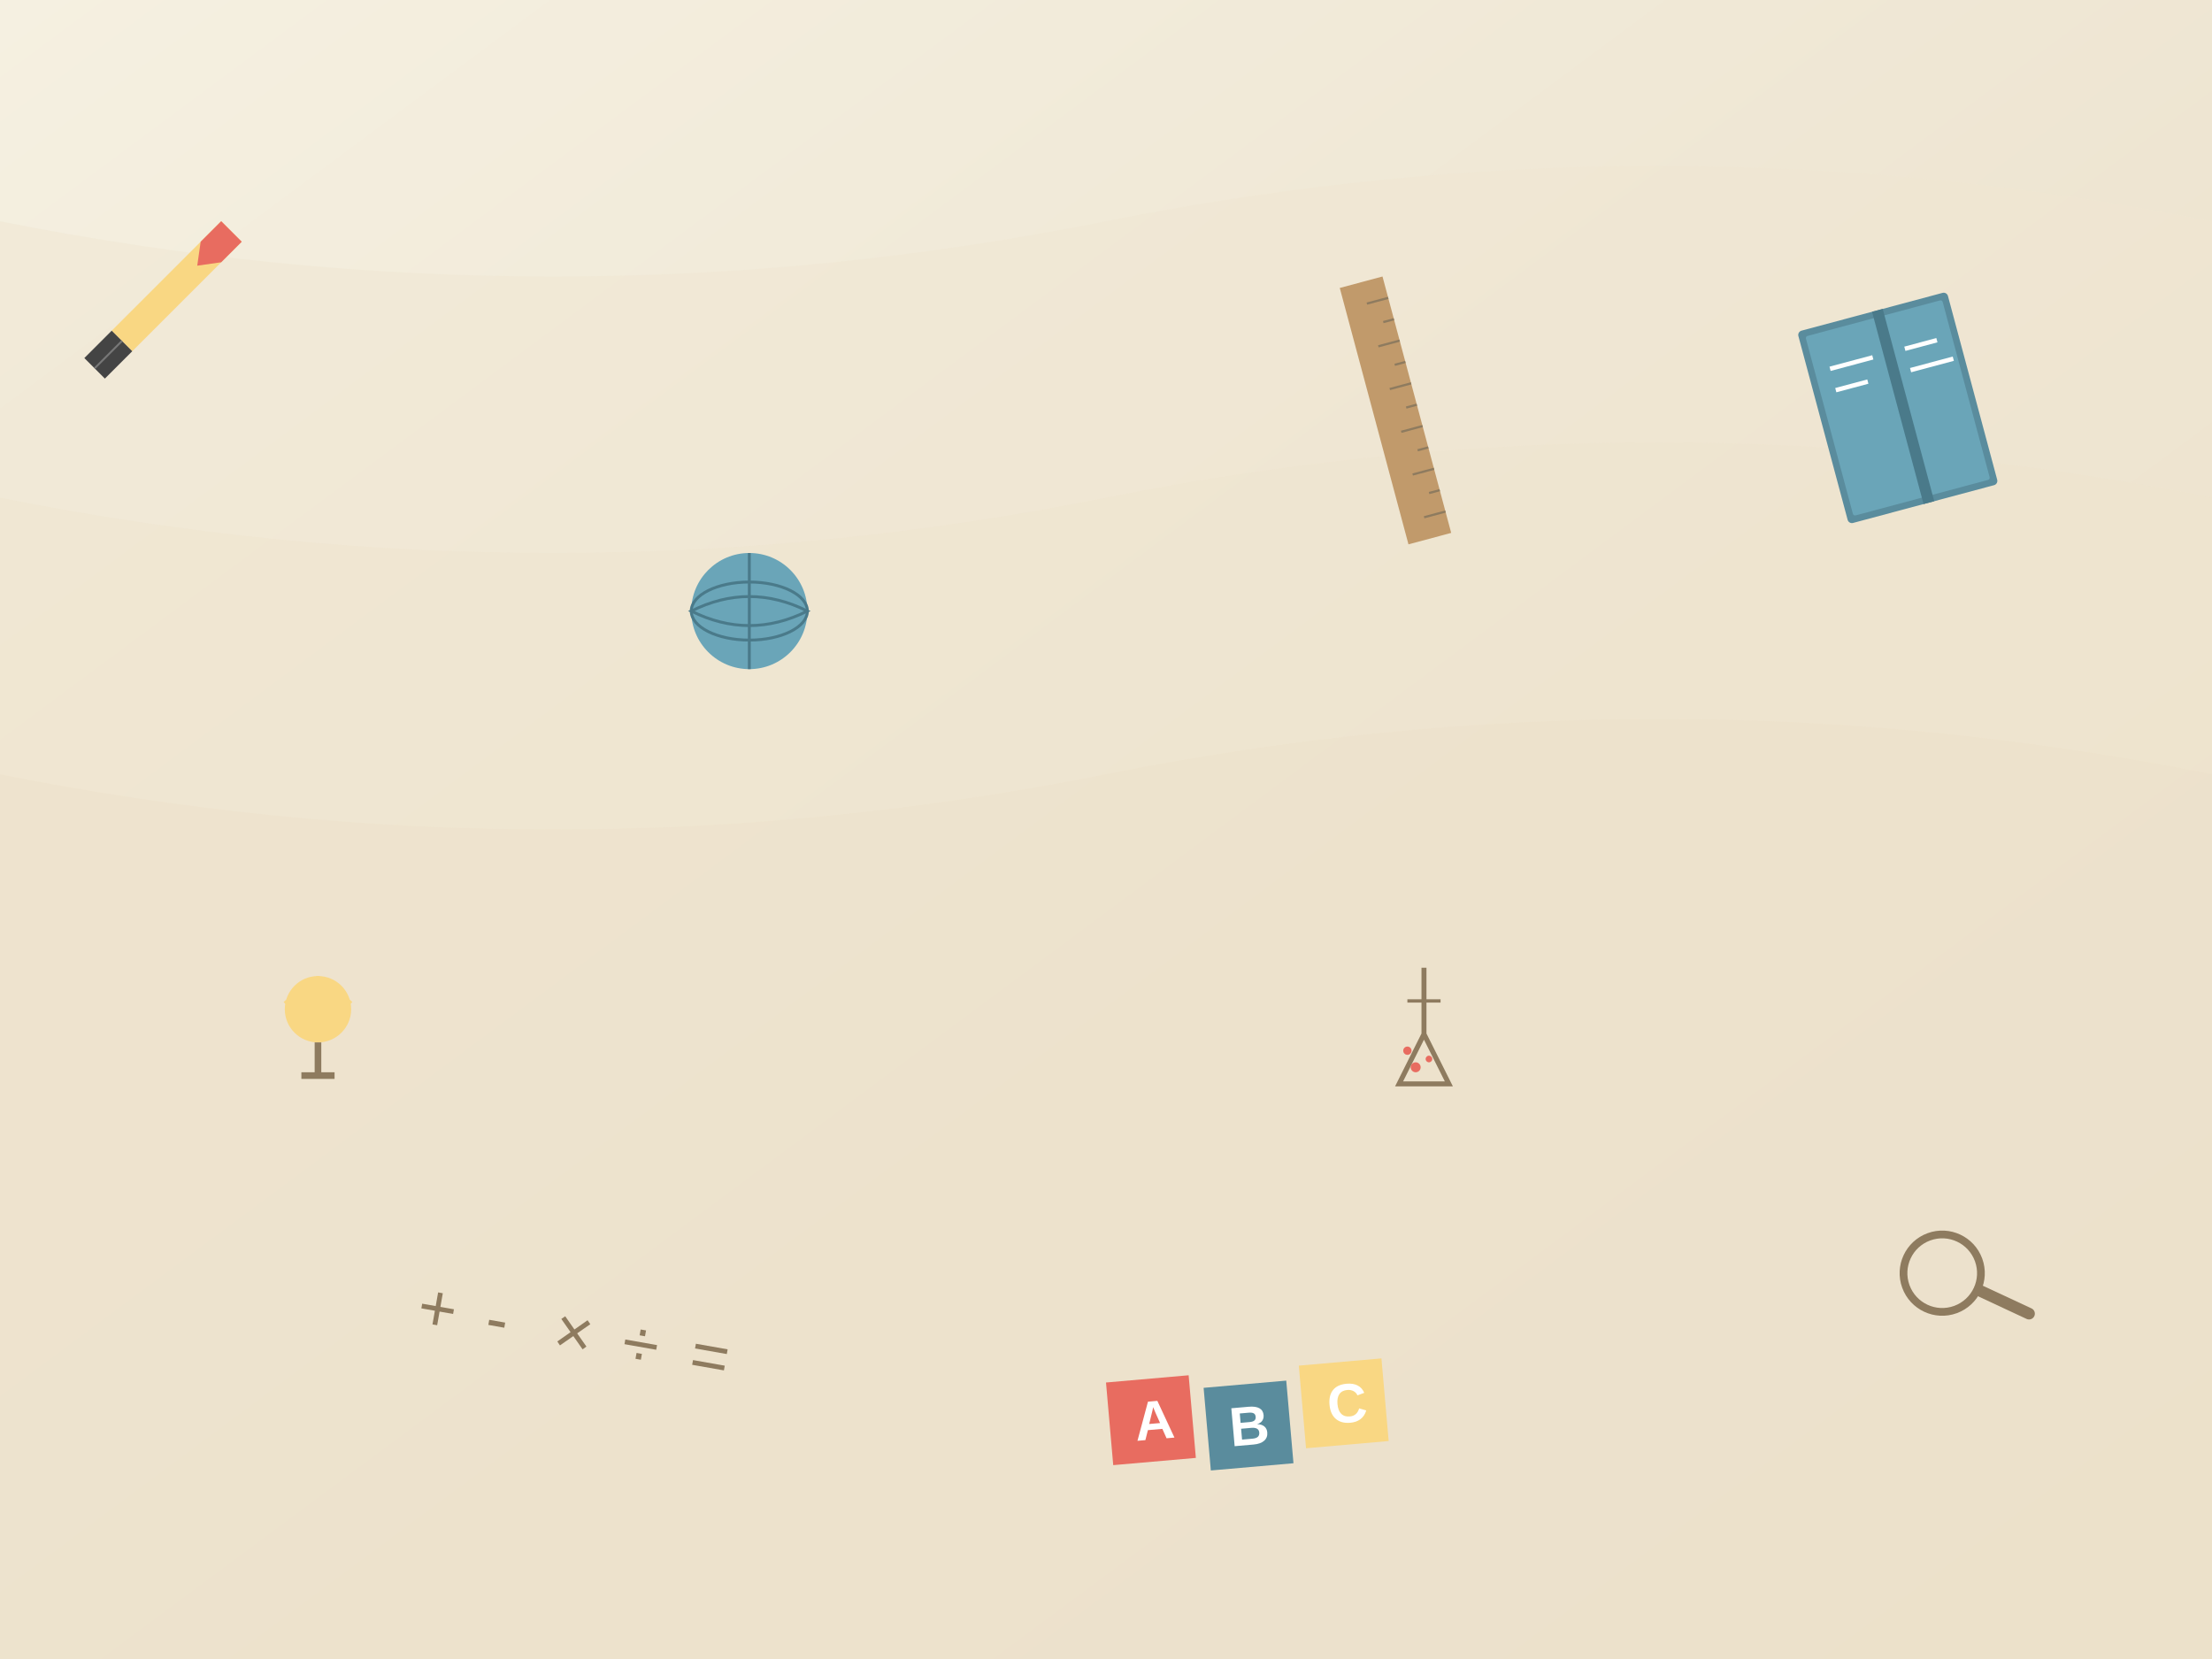
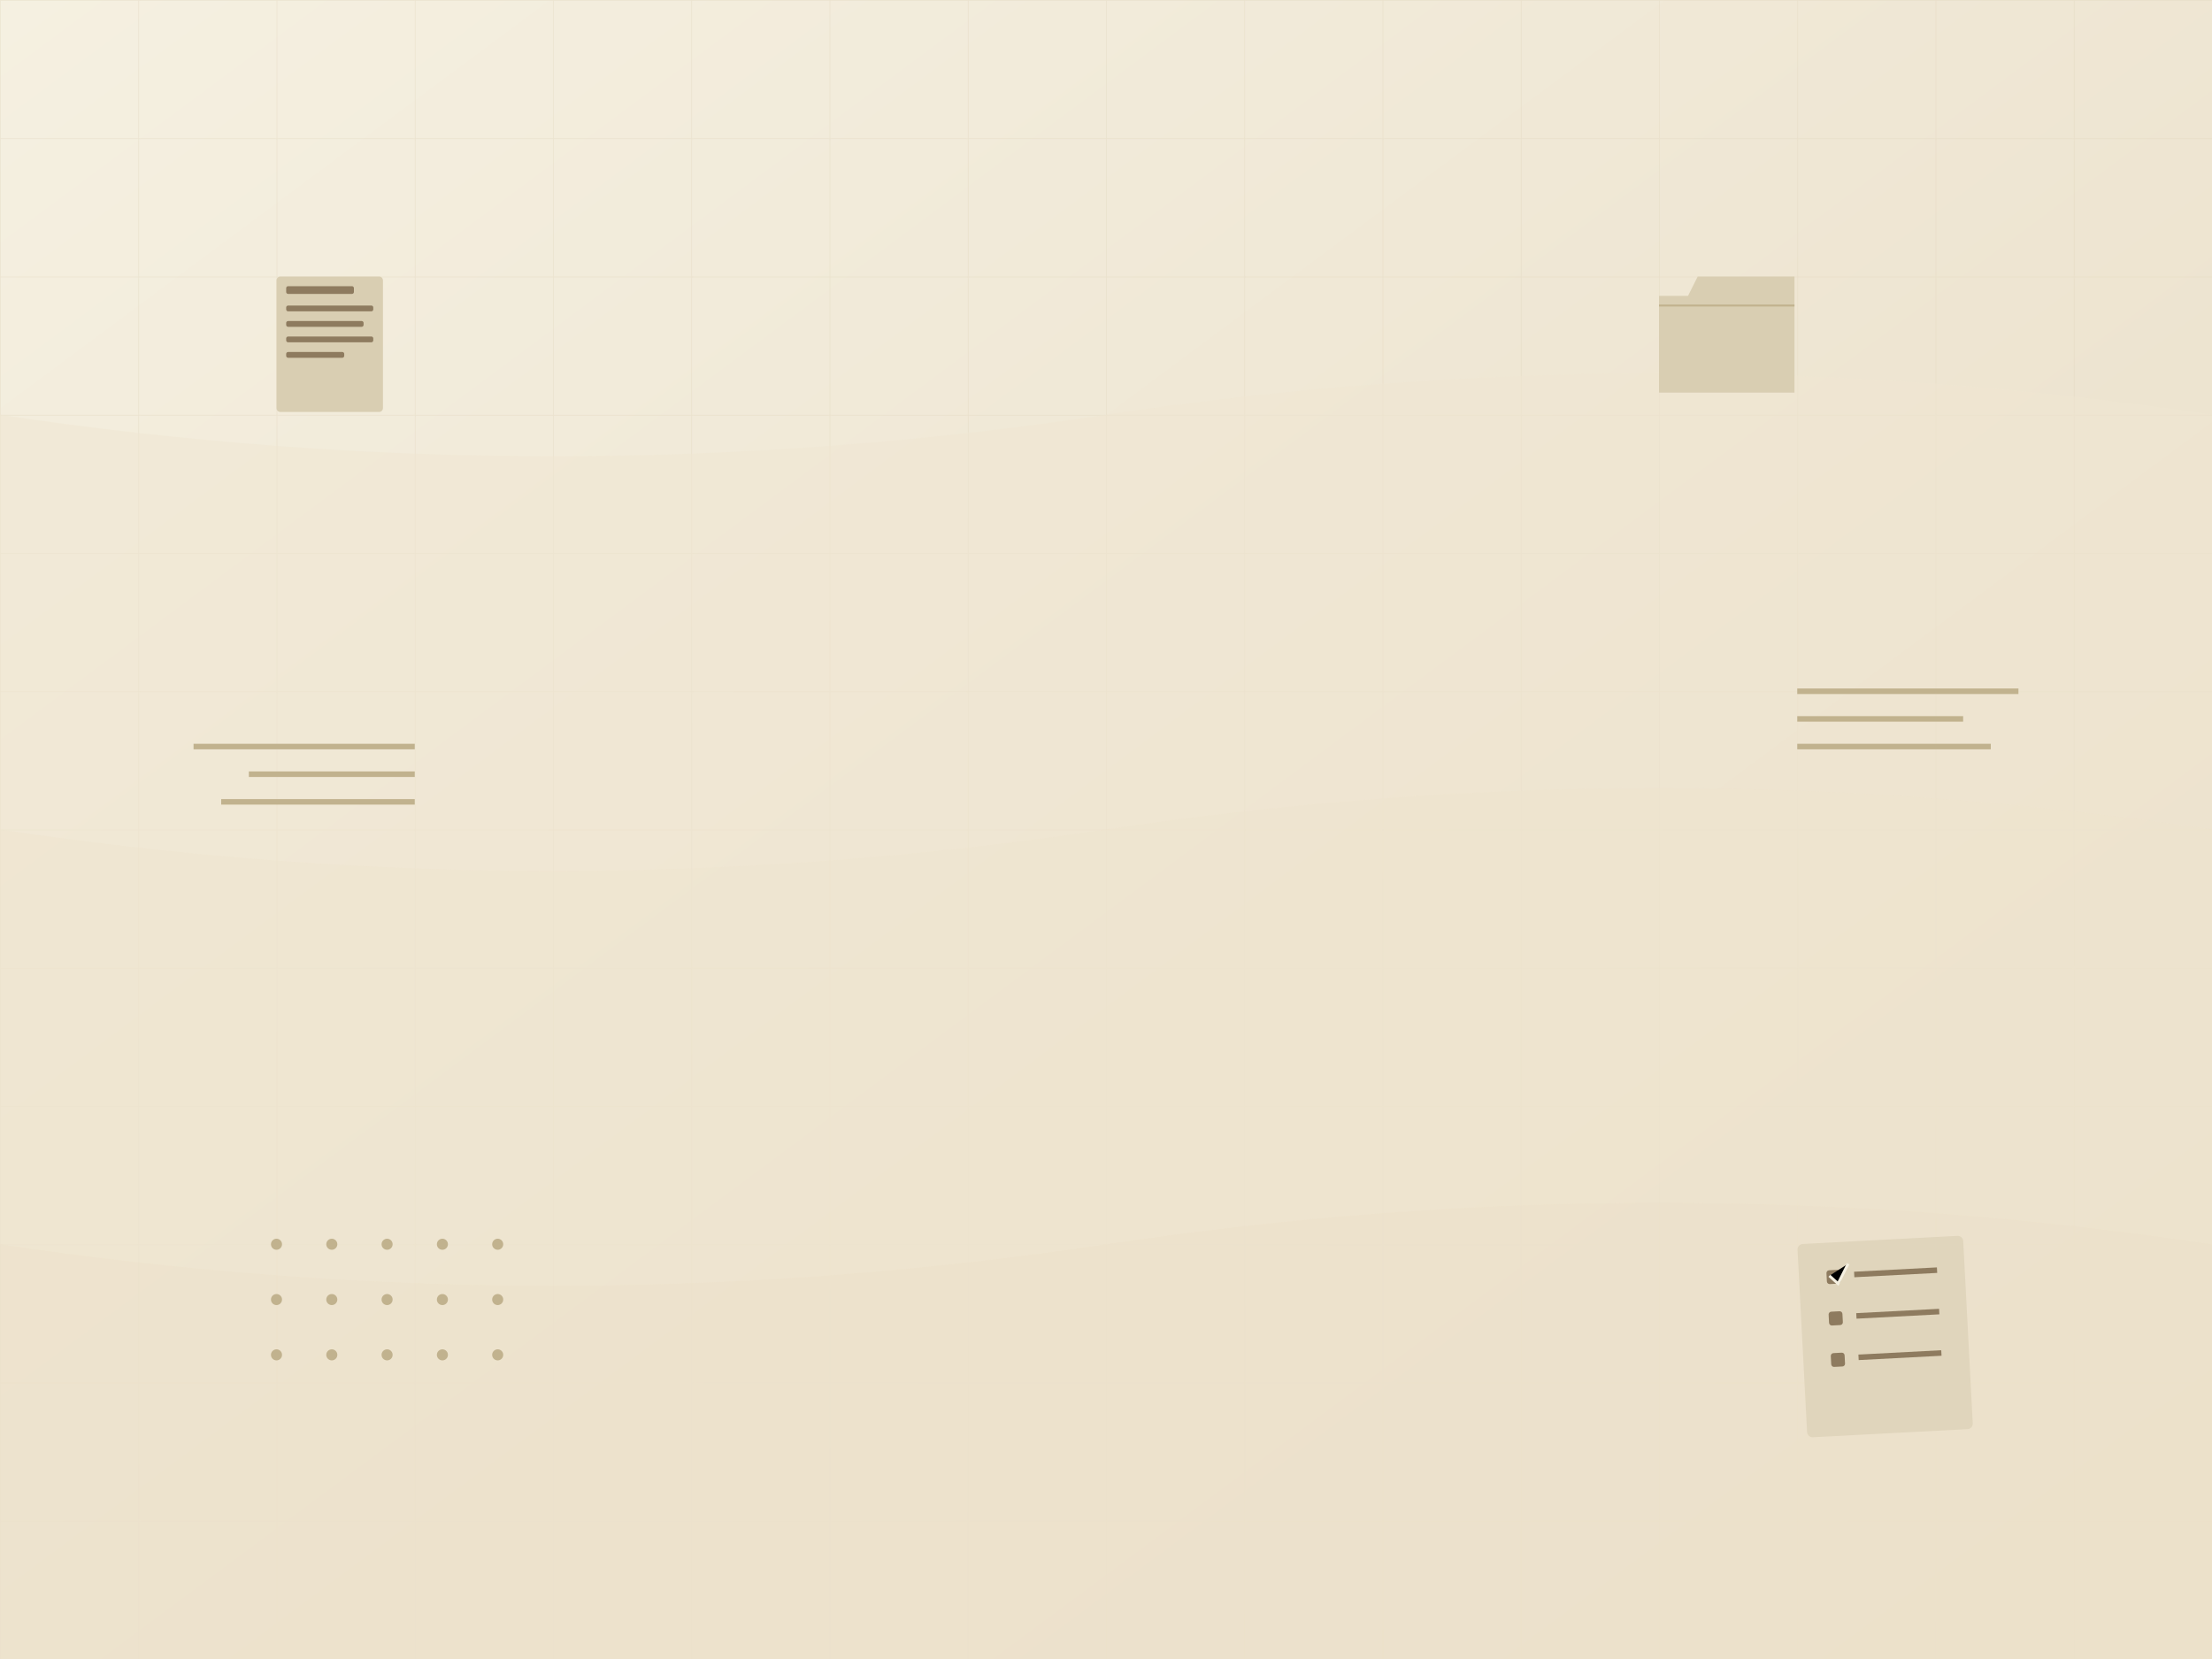
<svg xmlns="http://www.w3.org/2000/svg" viewBox="0 0 800 600">
  <defs>
    <linearGradient id="baseGradient" x1="0%" y1="0%" x2="100%" y2="100%">
      <stop offset="0%" stop-color="#f5f0e1" />
      <stop offset="100%" stop-color="#e8dcc5" />
    </linearGradient>
+     <pattern id="subtleGrid" width="50" height="50" patternUnits="userSpaceOnUse">
+       <path d="M 50 0 L 0 0 0 50" fill="none" stroke="#e0d5bc" stroke-width="0.5" />
+     </pattern>
  </defs>
  <rect width="800" height="600" fill="url(#baseGradient)" />
-   <path d="M0,80 Q200,120 400,80 T800,80 V600 H0 Z" fill="#f0e6d2" opacity="0.5" />
-   <path d="M0,180 Q200,220 400,180 T800,180 V600 H0 Z" fill="#eee3cc" opacity="0.4" />
-   <path d="M0,280 Q200,320 400,280 T800,280 V600 H0 Z" fill="#ecdfc5" opacity="0.3" />
-   <g transform="translate(80, 80) rotate(45) scale(0.7)">
-     <rect x="0" y="0" width="15" height="80" fill="#f9d783" />
-     <polygon points="0,0 15,0 15,15 7.5,25 0,15" fill="#e86c60" />
-     <rect x="0" y="80" width="15" height="20" fill="#444444" />
-     <line x1="7.5" y1="80" x2="7.5" y2="100" stroke="#777777" stroke-width="1" />
+   <rect width="800" height="600" fill="url(#subtleGrid)" opacity="0.4" />
+   <path d="M0,150 Q200,180 400,150 T800,150 V600 H0 Z" fill="#f0e6d2" opacity="0.5" />
+   <path d="M0,300 Q200,330 400,300 T800,300 V600 H0 Z" fill="#eee3cc" opacity="0.4" />
+   <path d="M0,450 Q200,480 400,450 T800,450 V600 H0 Z" fill="#ecdfc5" opacity="0.3" />
+   <g transform="translate(100, 100) scale(0.7)">
+     <rect x="0" y="0" width="55" height="70" rx="2" fill="#d9ceb2" />
+     <rect x="5" y="5" width="35" height="4" rx="1" fill="#8e7b5f" />
+     <rect x="5" y="15" width="45" height="3" rx="1" fill="#8e7b5f" />
+     <rect x="5" y="23" width="40" height="3" rx="1" fill="#8e7b5f" />
+     <rect x="5" y="31" width="45" height="3" rx="1" fill="#8e7b5f" />
+     <rect x="5" y="39" width="30" height="3" rx="1" fill="#8e7b5f" />
  </g>
-   <g transform="translate(650, 120) rotate(-15) scale(0.8)">
-     <rect x="0" y="0" width="70" height="90" rx="2" fill="#5a8c9d" />
-     <rect x="3" y="3" width="64" height="84" rx="1" fill="#6aa5b8" />
-     <rect x="35" y="0" width="5" height="90" fill="#4a7a8a" />
-     <line x1="10" y1="20" x2="30" y2="20" stroke="#ffffff" stroke-width="2" />
-     <line x1="10" y1="30" x2="25" y2="30" stroke="#ffffff" stroke-width="2" />
-     <line x1="45" y1="20" x2="60" y2="20" stroke="#ffffff" stroke-width="2" />
-     <line x1="45" y1="30" x2="65" y2="30" stroke="#ffffff" stroke-width="2" />
+   <g transform="translate(650, 450) rotate(-3)">
+     <rect x="0" y="0" width="60" height="70" rx="2" fill="#e0d5bc" />
+     <rect x="10" y="10" width="5" height="5" rx="1" fill="#8e7b5f" />
+     <rect x="10" y="25" width="5" height="5" rx="1" fill="#8e7b5f" />
+     <rect x="10" y="40" width="5" height="5" rx="1" fill="#8e7b5f" />
+     <path d="M11,12 L14,15 L18,8" stroke="#f5f0e1" stroke-width="1" />
+     <line x1="20" y1="12" x2="50" y2="12" stroke="#8e7b5f" stroke-width="2" />
+     <line x1="20" y1="27" x2="50" y2="27" stroke="#8e7b5f" stroke-width="2" />
+     <line x1="20" y1="42" x2="50" y2="42" stroke="#8e7b5f" stroke-width="2" />
  </g>
-   <g transform="translate(150, 480) rotate(10)">
-     <text x="0" y="0" font-family="Arial" font-size="24" fill="#8e7b5f">+</text>
-     <text x="25" y="0" font-family="Arial" font-size="24" fill="#8e7b5f">-</text>
-     <text x="50" y="0" font-family="Arial" font-size="24" fill="#8e7b5f">×</text>
-     <text x="75" y="0" font-family="Arial" font-size="24" fill="#8e7b5f">÷</text>
-     <text x="100" y="0" font-family="Arial" font-size="24" fill="#8e7b5f">=</text>
+   <g transform="translate(100, 450)">
+     <circle cx="0" cy="0" r="2" fill="#c1b28e" />
+     <circle cx="20" cy="0" r="2" fill="#c1b28e" />
+     <circle cx="40" cy="0" r="2" fill="#c1b28e" />
+     <circle cx="60" cy="0" r="2" fill="#c1b28e" />
+     <circle cx="80" cy="0" r="2" fill="#c1b28e" />
+     <circle cx="0" cy="20" r="2" fill="#c1b28e" />
+     <circle cx="20" cy="20" r="2" fill="#c1b28e" />
+     <circle cx="40" cy="20" r="2" fill="#c1b28e" />
+     <circle cx="60" cy="20" r="2" fill="#c1b28e" />
+     <circle cx="80" cy="20" r="2" fill="#c1b28e" />
+     <circle cx="0" cy="40" r="2" fill="#c1b28e" />
+     <circle cx="20" cy="40" r="2" fill="#c1b28e" />
+     <circle cx="40" cy="40" r="2" fill="#c1b28e" />
+     <circle cx="60" cy="40" r="2" fill="#c1b28e" />
+     <circle cx="80" cy="40" r="2" fill="#c1b28e" />
  </g>
-   <g transform="translate(680, 450) rotate(-20) scale(0.7)">
-     <circle cx="25" cy="25" r="20" fill="none" stroke="#8e7b5f" stroke-width="4" />
-     <line x1="40" y1="40" x2="60" y2="60" stroke="#8e7b5f" stroke-width="6" stroke-linecap="round" />
+   <g transform="translate(600, 100) scale(0.7)">
+     <path d="M0,10 L15,10 L20,0 L70,0 L70,60 L0,60 Z" fill="#d9ceb2" />
+     <path d="M0,15 L70,15" stroke="#c1b28e" stroke-width="1" />
  </g>
-   <g transform="translate(100, 350) scale(0.6)">
-     <circle cx="25" cy="25" r="20" fill="#f9d783" />
-     <path d="M25,45 L25,65" stroke="#8e7b5f" stroke-width="4" />
-     <path d="M15,65 L35,65" stroke="#8e7b5f" stroke-width="4" />
-     <path d="M10,25 L5,20" stroke="#f9d783" stroke-width="2" />
-     <path d="M40,25 L45,20" stroke="#f9d783" stroke-width="2" />
-     <path d="M25,10 L25,5" stroke="#f9d783" stroke-width="2" />
+   <g transform="translate(650, 250)">
+     <line x1="0" y1="0" x2="80" y2="0" stroke="#c1b28e" stroke-width="2" />
+     <line x1="0" y1="10" x2="60" y2="10" stroke="#c1b28e" stroke-width="2" />
+     <line x1="0" y1="20" x2="70" y2="20" stroke="#c1b28e" stroke-width="2" />
  </g>
-   <g transform="translate(500, 100) rotate(75) scale(0.8)">
-     <rect x="0" y="0" width="120" height="20" fill="#c19a6b" />
-     <line x1="10" y1="0" x2="10" y2="10" stroke="#8e7b5f" stroke-width="1" />
-     <line x1="20" y1="0" x2="20" y2="5" stroke="#8e7b5f" stroke-width="1" />
-     <line x1="30" y1="0" x2="30" y2="10" stroke="#8e7b5f" stroke-width="1" />
-     <line x1="40" y1="0" x2="40" y2="5" stroke="#8e7b5f" stroke-width="1" />
-     <line x1="50" y1="0" x2="50" y2="10" stroke="#8e7b5f" stroke-width="1" />
-     <line x1="60" y1="0" x2="60" y2="5" stroke="#8e7b5f" stroke-width="1" />
-     <line x1="70" y1="0" x2="70" y2="10" stroke="#8e7b5f" stroke-width="1" />
-     <line x1="80" y1="0" x2="80" y2="5" stroke="#8e7b5f" stroke-width="1" />
-     <line x1="90" y1="0" x2="90" y2="10" stroke="#8e7b5f" stroke-width="1" />
-     <line x1="100" y1="0" x2="100" y2="5" stroke="#8e7b5f" stroke-width="1" />
-     <line x1="110" y1="0" x2="110" y2="10" stroke="#8e7b5f" stroke-width="1" />
-   </g>
-   <g transform="translate(400, 500) rotate(-5)">
-     <rect x="0" y="0" width="30" height="30" fill="#e86c60" />
-     <text x="9" y="22" font-family="Arial" font-size="20" font-weight="bold" fill="white">A</text>
-     <rect x="35" y="5" width="30" height="30" fill="#5a8c9d" />
-     <text x="43" y="27" font-family="Arial" font-size="20" font-weight="bold" fill="white">B</text>
-     <rect x="70" y="0" width="30" height="30" fill="#f9d783" />
-     <text x="79" y="22" font-family="Arial" font-size="20" font-weight="bold" fill="white">C</text>
-   </g>
-   <g transform="translate(250, 200) scale(0.7)">
-     <circle cx="30" cy="30" r="30" fill="#6aa5b8" />
-     <ellipse cx="30" cy="30" rx="30" ry="15" fill="none" stroke="#4a7a8a" stroke-width="1.5" />
-     <path d="M0,30 Q30,45 60,30 Q30,15 0,30 Z" fill="none" stroke="#4a7a8a" stroke-width="1.5" />
-     <path d="M30,0 Q30,15 30,60" fill="none" stroke="#4a7a8a" stroke-width="1.5" />
-   </g>
-   <g transform="translate(500, 350) scale(0.6)">
-     <path d="M25,0 L25,40 L10,70 L40,70 L25,40 L25,0 Z" fill="none" stroke="#8e7b5f" stroke-width="3" />
-     <path d="M15,20 L35,20" stroke="#8e7b5f" stroke-width="2" />
-     <circle cx="20" cy="60" r="3" fill="#e86c60" />
-     <circle cx="28" cy="55" r="2" fill="#e86c60" />
-     <circle cx="15" cy="50" r="2.5" fill="#e86c60" />
+   <g transform="translate(70, 270)">
+     <line x1="0" y1="0" x2="80" y2="0" stroke="#c1b28e" stroke-width="2" />
+     <line x1="20" y1="10" x2="80" y2="10" stroke="#c1b28e" stroke-width="2" />
+     <line x1="10" y1="20" x2="80" y2="20" stroke="#c1b28e" stroke-width="2" />
  </g>
</svg>
